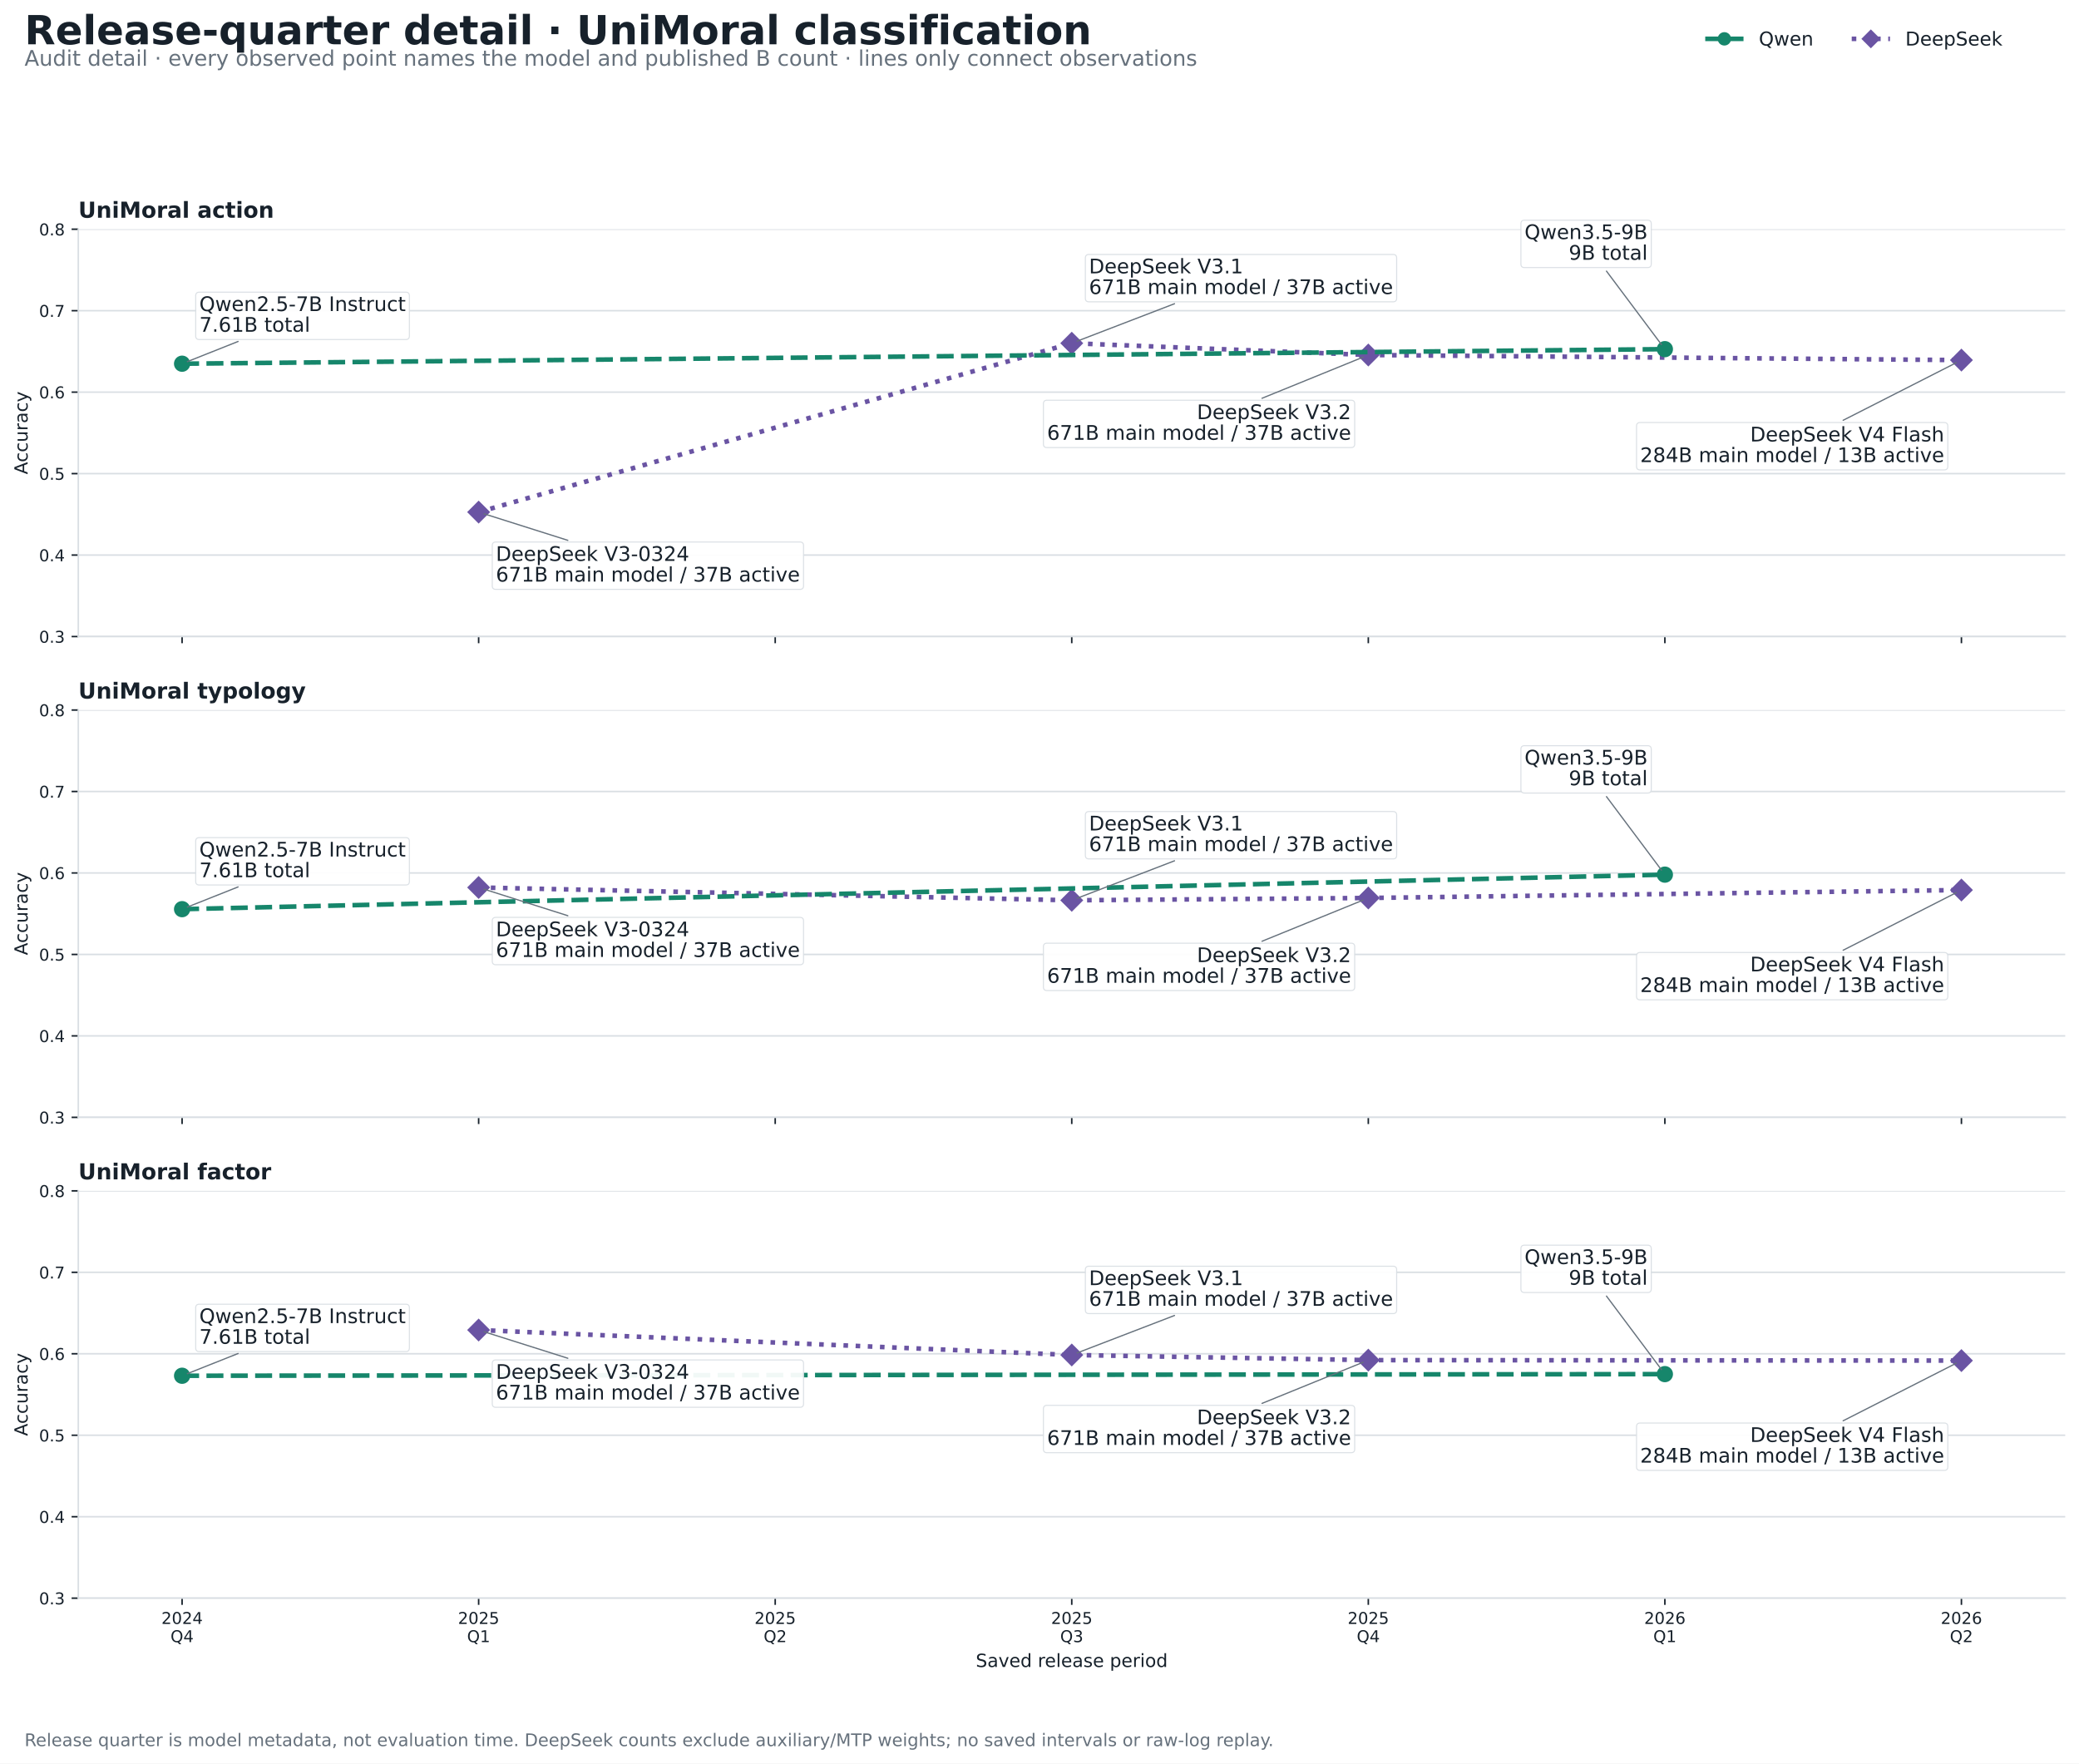
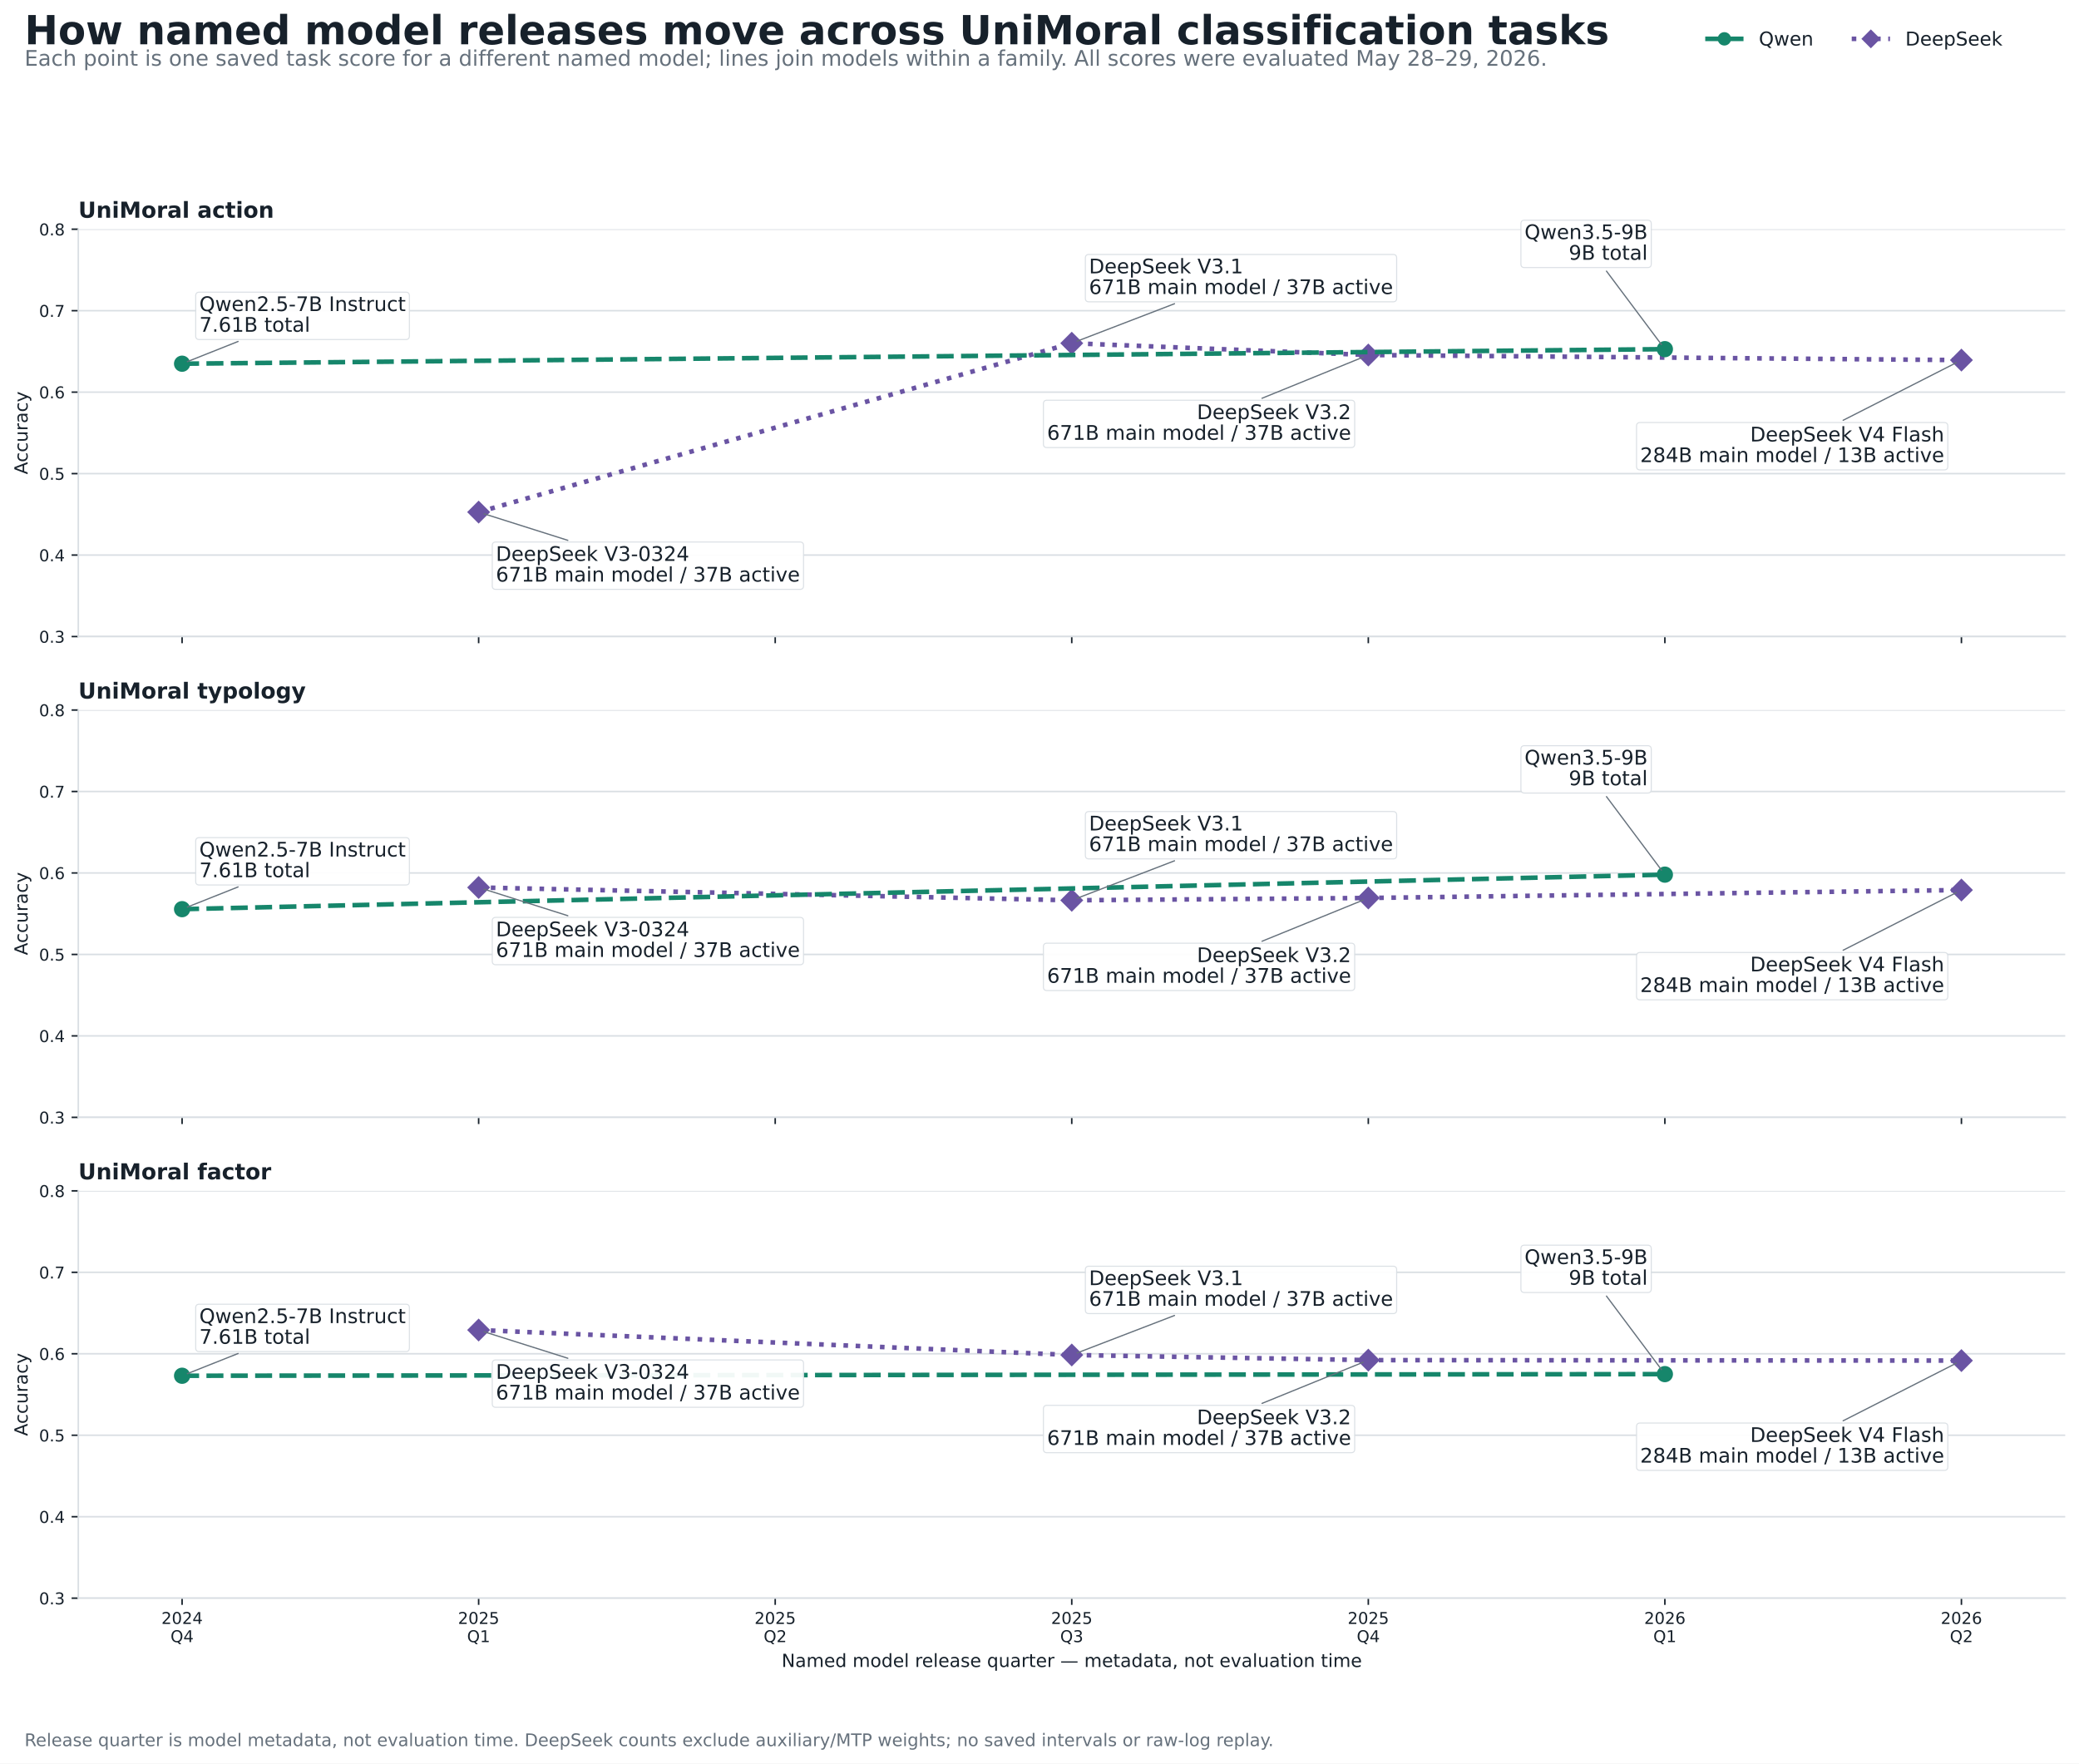
<svg xmlns="http://www.w3.org/2000/svg" xmlns:xlink="http://www.w3.org/1999/xlink" width="1086.332pt" height="921.405pt" viewBox="0 0 1086.332 921.405" version="1.1">
  <defs>
    <style type="text/css">*{stroke-linejoin: round; stroke-linecap: butt}</style>
  </defs>
  <g id="figure_1">
    <g id="patch_1">
      <path d="M 0 921.405  L 1086.332 921.405  L 1086.332 0  L 0 0  z " style="fill: #ffffff" />
    </g>
    <g id="axes_1">
      <g id="patch_2">
        <path d="M 40.912 332.573  L 1079.132 332.573  L 1079.132 119.76  L 40.912 119.76  z " style="fill: #ffffff" />
      </g>
      <g id="matplotlib.axis_1">
        <g id="xtick_1">
          <g id="line2d_1">
            <defs>
              <path id="m598a1e5c5a" d="M 0 0  L 0 3.5  " style="stroke: #17212b; stroke-width: 0.8" />
            </defs>
            <g>
              <use xlink:href="#m598a1e5c5a" x="95.147" y="332.573" style="fill: #17212b; stroke: #17212b; stroke-width: 0.8" />
            </g>
          </g>
        </g>
        <g id="xtick_2">
          <g id="line2d_2">
            <g>
              <use xlink:href="#m598a1e5c5a" x="250.105" y="332.573" style="fill: #17212b; stroke: #17212b; stroke-width: 0.8" />
            </g>
          </g>
        </g>
        <g id="xtick_3">
          <g id="line2d_3">
            <g>
              <use xlink:href="#m598a1e5c5a" x="405.064" y="332.573" style="fill: #17212b; stroke: #17212b; stroke-width: 0.8" />
            </g>
          </g>
        </g>
        <g id="xtick_4">
          <g id="line2d_4">
            <g>
              <use xlink:href="#m598a1e5c5a" x="560.022" y="332.573" style="fill: #17212b; stroke: #17212b; stroke-width: 0.8" />
            </g>
          </g>
        </g>
        <g id="xtick_5">
          <g id="line2d_5">
            <g>
              <use xlink:href="#m598a1e5c5a" x="714.98" y="332.573" style="fill: #17212b; stroke: #17212b; stroke-width: 0.8" />
            </g>
          </g>
        </g>
        <g id="xtick_6">
          <g id="line2d_6">
            <g>
              <use xlink:href="#m598a1e5c5a" x="869.938" y="332.573" style="fill: #17212b; stroke: #17212b; stroke-width: 0.8" />
            </g>
          </g>
        </g>
        <g id="xtick_7">
          <g id="line2d_7">
            <g>
              <use xlink:href="#m598a1e5c5a" x="1024.897" y="332.573" style="fill: #17212b; stroke: #17212b; stroke-width: 0.8" />
            </g>
          </g>
        </g>
      </g>
      <g id="matplotlib.axis_2">
        <g id="ytick_1">
          <g id="line2d_8">
            <path d="M 40.912 332.573  L 1079.132 332.573  " clip-path="url(#p220ac14054)" style="fill: none; stroke: #d9dee3; stroke-width: 0.8; stroke-linecap: square" />
          </g>
          <g id="line2d_9">
            <defs>
              <path id="m29951ec6fe" d="M 0 0  L -3.5 0  " style="stroke: #17212b; stroke-width: 0.8" />
            </defs>
            <g>
              <use xlink:href="#m29951ec6fe" x="40.912" y="332.573" style="fill: #17212b; stroke: #17212b; stroke-width: 0.8" />
            </g>
          </g>
          <g id="text_1">
            <text style="fill: #17212b; font: 8.5px 'DejaVu Sans'; text-anchor: end" x="33.912" y="335.803" transform="rotate(-0 33.91188 335.8027)">0.3</text>
          </g>
        </g>
        <g id="ytick_2">
          <g id="line2d_10">
            <path d="M 40.912 290.011  L 1079.132 290.011  " clip-path="url(#p220ac14054)" style="fill: none; stroke: #d9dee3; stroke-width: 0.8; stroke-linecap: square" />
          </g>
          <g id="line2d_11">
            <g>
              <use xlink:href="#m29951ec6fe" x="40.912" y="290.011" style="fill: #17212b; stroke: #17212b; stroke-width: 0.8" />
            </g>
          </g>
          <g id="text_2">
            <text style="fill: #17212b; font: 8.5px 'DejaVu Sans'; text-anchor: end" x="33.912" y="293.24" transform="rotate(-0 33.91188 293.24)">0.4</text>
          </g>
        </g>
        <g id="ytick_3">
          <g id="line2d_12">
            <path d="M 40.912 247.448  L 1079.132 247.448  " clip-path="url(#p220ac14054)" style="fill: none; stroke: #d9dee3; stroke-width: 0.8; stroke-linecap: square" />
          </g>
          <g id="line2d_13">
            <g>
              <use xlink:href="#m29951ec6fe" x="40.912" y="247.448" style="fill: #17212b; stroke: #17212b; stroke-width: 0.8" />
            </g>
          </g>
          <g id="text_3">
            <text style="fill: #17212b; font: 8.5px 'DejaVu Sans'; text-anchor: end" x="33.912" y="250.677" transform="rotate(-0 33.91188 250.6773)">0.5</text>
          </g>
        </g>
        <g id="ytick_4">
          <g id="line2d_14">
            <path d="M 40.912 204.885  L 1079.132 204.885  " clip-path="url(#p220ac14054)" style="fill: none; stroke: #d9dee3; stroke-width: 0.8; stroke-linecap: square" />
          </g>
          <g id="line2d_15">
            <g>
              <use xlink:href="#m29951ec6fe" x="40.912" y="204.885" style="fill: #17212b; stroke: #17212b; stroke-width: 0.8" />
            </g>
          </g>
          <g id="text_4">
            <text style="fill: #17212b; font: 8.5px 'DejaVu Sans'; text-anchor: end" x="33.912" y="208.115" transform="rotate(-0 33.91188 208.1147)">0.6</text>
          </g>
        </g>
        <g id="ytick_5">
          <g id="line2d_16">
            <path d="M 40.912 162.323  L 1079.132 162.323  " clip-path="url(#p220ac14054)" style="fill: none; stroke: #d9dee3; stroke-width: 0.8; stroke-linecap: square" />
          </g>
          <g id="line2d_17">
            <g>
              <use xlink:href="#m29951ec6fe" x="40.912" y="162.323" style="fill: #17212b; stroke: #17212b; stroke-width: 0.8" />
            </g>
          </g>
          <g id="text_5">
            <text style="fill: #17212b; font: 8.5px 'DejaVu Sans'; text-anchor: end" x="33.912" y="165.552" transform="rotate(-0 33.91188 165.552)">0.7</text>
          </g>
        </g>
        <g id="ytick_6">
          <g id="line2d_18">
            <path d="M 40.912 119.76  L 1079.132 119.76  " clip-path="url(#p220ac14054)" style="fill: none; stroke: #d9dee3; stroke-width: 0.8; stroke-linecap: square" />
          </g>
          <g id="line2d_19">
            <g>
              <use xlink:href="#m29951ec6fe" x="40.912" y="119.76" style="fill: #17212b; stroke: #17212b; stroke-width: 0.8" />
            </g>
          </g>
          <g id="text_6">
            <text style="fill: #17212b; font: 8.5px 'DejaVu Sans'; text-anchor: end" x="33.912" y="122.989" transform="rotate(-0 33.91188 122.9893)">0.8</text>
          </g>
        </g>
        <g id="text_7">
          <text style="fill: #17212b; font: 9.5px 'DejaVu Sans'; text-anchor: middle" x="14.419" y="226.167" transform="rotate(-90 14.41852 226.1667)">Accuracy</text>
        </g>
      </g>
      <g id="patch_3">
        <path d="M 40.912 332.573  L 40.912 119.76  " style="fill: none; stroke: #d9dee3; stroke-width: 0.8; stroke-linejoin: miter; stroke-linecap: square" />
      </g>
      <g id="patch_4">
        <path d="M 40.912 332.573  L 1079.132 332.573  " style="fill: none; stroke: #d9dee3; stroke-width: 0.8; stroke-linejoin: miter; stroke-linecap: square" />
      </g>
      <g id="line2d_20">
        <path d="M 250.105 267.557  L 560.022 179.321  L 714.98 185.474  L 1024.897 188.139  " clip-path="url(#p220ac14054)" style="fill: none; stroke-dasharray: 2.4,3.96; stroke-dashoffset: 0; stroke: #6a54a3; stroke-width: 2.4" />
        <defs>
          <path id="m7384318b7c" d="M -0 5.303  L 5.303 0  L 0 -5.303  L -5.303 -0  z " style="stroke: #6a54a3; stroke-linejoin: miter" />
        </defs>
        <g clip-path="url(#p220ac14054)">
          <use xlink:href="#m7384318b7c" x="250.105" y="267.557" style="fill: #6a54a3; stroke: #6a54a3; stroke-linejoin: miter" />
          <use xlink:href="#m7384318b7c" x="560.022" y="179.321" style="fill: #6a54a3; stroke: #6a54a3; stroke-linejoin: miter" />
          <use xlink:href="#m7384318b7c" x="714.98" y="185.474" style="fill: #6a54a3; stroke: #6a54a3; stroke-linejoin: miter" />
          <use xlink:href="#m7384318b7c" x="1024.897" y="188.139" style="fill: #6a54a3; stroke: #6a54a3; stroke-linejoin: miter" />
        </g>
      </g>
      <g id="line2d_21">
        <path d="M 95.147 190.029  L 869.938 182.422  " clip-path="url(#p220ac14054)" style="fill: none; stroke-dasharray: 8.88,3.84; stroke-dashoffset: 0; stroke: #16866b; stroke-width: 2.4" />
        <defs>
          <path id="me156abe108" d="M 0 3.75  C 0.995 3.75 1.948 3.355 2.652 2.652  C 3.355 1.948 3.75 0.995 3.75 0  C 3.75 -0.995 3.355 -1.948 2.652 -2.652  C 1.948 -3.355 0.995 -3.75 0 -3.75  C -0.995 -3.75 -1.948 -3.355 -2.652 -2.652  C -3.355 -1.948 -3.75 -0.995 -3.75 0  C -3.75 0.995 -3.355 1.948 -2.652 2.652  C -1.948 3.355 -0.995 3.75 0 3.75  z " style="stroke: #16866b" />
        </defs>
        <g clip-path="url(#p220ac14054)">
          <use xlink:href="#me156abe108" x="95.147" y="190.029" style="fill: #16866b; stroke: #16866b" />
          <use xlink:href="#me156abe108" x="869.938" y="182.422" style="fill: #16866b; stroke: #16866b" />
        </g>
      </g>
      <g id="text_8">
        <text style="fill: #17212b; font: 700 11.5px 'DejaVu Sans'; text-anchor: start" x="40.912" y="113.76" transform="rotate(-0 40.91188 113.76)">UniMoral action</text>
      </g>
      <g id="patch_5">
        <path d="M 296.694 282.307  Q 274.829 275.384 252.963 268.461  " style="fill: none; stroke: #66717c; stroke-width: 0.65; stroke-linecap: round" />
      </g>
      <g id="release-point-label-unimoral-action-prediction--deepseek-deepseek-chat-v3-0324">
        <g id="patch_6">
          <path d="M 259.105 307.928  L 417.985 307.928  Q 419.875 307.928 419.875 306.038  L 419.875 285.076  Q 419.875 283.186 417.985 283.186  L 259.105 283.186  Q 257.215 283.186 257.215 285.076  L 257.215 306.038  Q 257.215 307.928 259.105 307.928  z " style="fill: #ffffff; opacity: 0.94; stroke: #d9dee3; stroke-width: 0.55; stroke-linejoin: miter" />
        </g>
        <text style="fill: #17212b; font: 10.5px 'DejaVu Sans'" transform="translate(259.1055 293.0539)">DeepSeek V3-0324</text>
        <text style="fill: #17212b; font: 10.5px 'DejaVu Sans'" transform="translate(259.1055 303.8542)">671B main model / 37B active</text>
      </g>
      <g id="patch_7">
        <path d="M 613.701 158.684  Q 588.262 168.464 562.823 178.244  " style="fill: none; stroke: #66717c; stroke-width: 0.65; stroke-linecap: round" />
      </g>
      <g id="release-point-label-unimoral-action-prediction--deepseek-deepseek-chat-v3-1">
        <g id="patch_8">
          <path d="M 569.022 157.692  L 727.902 157.692  Q 729.792 157.692 729.792 155.802  L 729.792 134.839  Q 729.792 132.949 727.902 132.949  L 569.022 132.949  Q 567.132 132.949 567.132 134.839  L 567.132 155.802  Q 567.132 157.692 569.022 157.692  z " style="fill: #ffffff; opacity: 0.94; stroke: #d9dee3; stroke-width: 0.55; stroke-linejoin: miter" />
        </g>
        <text style="fill: #17212b; font: 10.5px 'DejaVu Sans'" transform="translate(569.0219 142.8178)">DeepSeek V3.1</text>
        <text style="fill: #17212b; font: 10.5px 'DejaVu Sans'" transform="translate(569.0219 153.6181)">671B main model / 37B active</text>
      </g>
      <g id="patch_9">
        <path d="M 659.46 208.074  Q 685.833 197.339 712.205 186.604  " style="fill: none; stroke: #66717c; stroke-width: 0.65; stroke-linecap: round" />
      </g>
      <g id="release-point-label-unimoral-action-prediction--deepseek-deepseek-v3-2">
        <g id="patch_10">
          <path d="M 547.1 233.846  L 705.98 233.846  Q 707.87 233.846 707.87 231.956  L 707.87 210.993  Q 707.87 209.103 705.98 209.103  L 547.1 209.103  Q 545.21 209.103 545.21 210.993  L 545.21 231.956  Q 545.21 233.846 547.1 233.846  z " style="fill: #ffffff; opacity: 0.94; stroke: #d9dee3; stroke-width: 0.55; stroke-linejoin: miter" />
        </g>
        <text style="fill: #17212b; font: 10.5px 'DejaVu Sans'" transform="translate(625.4221 218.9715)">DeepSeek V3.2</text>
        <text style="fill: #17212b; font: 10.5px 'DejaVu Sans'" transform="translate(547.1003 229.7718)">671B main model / 37B active</text>
      </g>
      <g id="patch_11">
        <path d="M 963.093 219.586  Q 992.657 204.543 1022.222 189.5  " style="fill: none; stroke: #66717c; stroke-width: 0.65; stroke-linecap: round" />
      </g>
      <g id="release-point-label-unimoral-action-prediction--deepseek-deepseek-v4-flash">
        <g id="patch_12">
          <path d="M 857.017 245.511  L 1015.897 245.511  Q 1017.787 245.511 1017.787 243.621  L 1017.787 222.658  Q 1017.787 220.768 1015.897 220.768  L 857.017 220.768  Q 855.127 220.768 855.127 222.658  L 855.127 243.621  Q 855.127 245.511 857.017 245.511  z " style="fill: #ffffff; opacity: 0.94; stroke: #d9dee3; stroke-width: 0.55; stroke-linejoin: miter" />
        </g>
        <text style="fill: #17212b; font: 10.5px 'DejaVu Sans'" transform="translate(914.5042 230.6366)">DeepSeek V4 Flash</text>
        <text style="fill: #17212b; font: 10.5px 'DejaVu Sans'" transform="translate(857.0167 241.4369)">284B main model / 13B active</text>
      </g>
      <g id="patch_13">
        <path d="M 124.394 178.412  Q 111.165 183.667 97.936 188.922  " style="fill: none; stroke: #66717c; stroke-width: 0.65; stroke-linecap: round" />
      </g>
      <g id="release-point-label-unimoral-action-prediction--qwen-qwen-2-5-7b-instruct">
        <g id="patch_14">
          <path d="M 104.147 177.4  L 212.022 177.4  Q 213.912 177.4 213.912 175.51  L 213.912 154.548  Q 213.912 152.658 212.022 152.658  L 104.147 152.658  Q 102.257 152.658 102.257 154.548  L 102.257 175.51  Q 102.257 177.4 104.147 177.4  z " style="fill: #ffffff; opacity: 0.94; stroke: #d9dee3; stroke-width: 0.55; stroke-linejoin: miter" />
        </g>
        <text style="fill: #17212b; font: 10.5px 'DejaVu Sans'" transform="translate(104.1472 162.5263)">Qwen2.5-7B Instruct</text>
        <text style="fill: #17212b; font: 10.5px 'DejaVu Sans'" transform="translate(104.1472 173.3266)">7.61B total</text>
      </g>
      <g id="patch_15">
        <path d="M 839.432 141.667  Q 853.787 160.844 868.142 180.021  " style="fill: none; stroke: #66717c; stroke-width: 0.65; stroke-linecap: round" />
      </g>
      <g id="release-point-label-unimoral-action-prediction--qwen-qwen3-5-9b">
        <g id="patch_16">
          <path d="M 796.6 139.793  L 860.938 139.793  Q 862.828 139.793 862.828 137.903  L 862.828 116.941  Q 862.828 115.051 860.938 115.051  L 796.6 115.051  Q 794.71 115.051 794.71 116.941  L 794.71 137.903  Q 794.71 139.793 796.6 139.793  z " style="fill: #ffffff; opacity: 0.94; stroke: #d9dee3; stroke-width: 0.55; stroke-linejoin: miter" />
        </g>
        <text style="fill: #17212b; font: 10.5px 'DejaVu Sans'" transform="translate(796.5995 124.9189)">Qwen3.5-9B</text>
        <text style="fill: #17212b; font: 10.5px 'DejaVu Sans'" transform="translate(819.7077 135.7192)">9B total</text>
      </g>
    </g>
    <g id="axes_2">
      <g id="patch_17">
        <path d="M 40.912 583.787  L 1079.132 583.787  L 1079.132 370.973  L 40.912 370.973  z " style="fill: #ffffff" />
      </g>
      <g id="matplotlib.axis_3">
        <g id="xtick_8">
          <g id="line2d_22">
            <g>
              <use xlink:href="#m598a1e5c5a" x="95.147" y="583.787" style="fill: #17212b; stroke: #17212b; stroke-width: 0.8" />
            </g>
          </g>
        </g>
        <g id="xtick_9">
          <g id="line2d_23">
            <g>
              <use xlink:href="#m598a1e5c5a" x="250.105" y="583.787" style="fill: #17212b; stroke: #17212b; stroke-width: 0.8" />
            </g>
          </g>
        </g>
        <g id="xtick_10">
          <g id="line2d_24">
            <g>
              <use xlink:href="#m598a1e5c5a" x="405.064" y="583.787" style="fill: #17212b; stroke: #17212b; stroke-width: 0.8" />
            </g>
          </g>
        </g>
        <g id="xtick_11">
          <g id="line2d_25">
            <g>
              <use xlink:href="#m598a1e5c5a" x="560.022" y="583.787" style="fill: #17212b; stroke: #17212b; stroke-width: 0.8" />
            </g>
          </g>
        </g>
        <g id="xtick_12">
          <g id="line2d_26">
            <g>
              <use xlink:href="#m598a1e5c5a" x="714.98" y="583.787" style="fill: #17212b; stroke: #17212b; stroke-width: 0.8" />
            </g>
          </g>
        </g>
        <g id="xtick_13">
          <g id="line2d_27">
            <g>
              <use xlink:href="#m598a1e5c5a" x="869.938" y="583.787" style="fill: #17212b; stroke: #17212b; stroke-width: 0.8" />
            </g>
          </g>
        </g>
        <g id="xtick_14">
          <g id="line2d_28">
            <g>
              <use xlink:href="#m598a1e5c5a" x="1024.897" y="583.787" style="fill: #17212b; stroke: #17212b; stroke-width: 0.8" />
            </g>
          </g>
        </g>
      </g>
      <g id="matplotlib.axis_4">
        <g id="ytick_7">
          <g id="line2d_29">
            <path d="M 40.912 583.787  L 1079.132 583.787  " clip-path="url(#pf6339ab57c)" style="fill: none; stroke: #d9dee3; stroke-width: 0.8; stroke-linecap: square" />
          </g>
          <g id="line2d_30">
            <g>
              <use xlink:href="#m29951ec6fe" x="40.912" y="583.787" style="fill: #17212b; stroke: #17212b; stroke-width: 0.8" />
            </g>
          </g>
          <g id="text_9">
            <text style="fill: #17212b; font: 8.5px 'DejaVu Sans'; text-anchor: end" x="33.912" y="587.016" transform="rotate(-0 33.91188 587.016)">0.3</text>
          </g>
        </g>
        <g id="ytick_8">
          <g id="line2d_31">
            <path d="M 40.912 541.224  L 1079.132 541.224  " clip-path="url(#pf6339ab57c)" style="fill: none; stroke: #d9dee3; stroke-width: 0.8; stroke-linecap: square" />
          </g>
          <g id="line2d_32">
            <g>
              <use xlink:href="#m29951ec6fe" x="40.912" y="541.224" style="fill: #17212b; stroke: #17212b; stroke-width: 0.8" />
            </g>
          </g>
          <g id="text_10">
            <text style="fill: #17212b; font: 8.5px 'DejaVu Sans'; text-anchor: end" x="33.912" y="544.453" transform="rotate(-0 33.91188 544.4533)">0.4</text>
          </g>
        </g>
        <g id="ytick_9">
          <g id="line2d_33">
            <path d="M 40.912 498.661  L 1079.132 498.661  " clip-path="url(#pf6339ab57c)" style="fill: none; stroke: #d9dee3; stroke-width: 0.8; stroke-linecap: square" />
          </g>
          <g id="line2d_34">
            <g>
              <use xlink:href="#m29951ec6fe" x="40.912" y="498.661" style="fill: #17212b; stroke: #17212b; stroke-width: 0.8" />
            </g>
          </g>
          <g id="text_11">
            <text style="fill: #17212b; font: 8.5px 'DejaVu Sans'; text-anchor: end" x="33.912" y="501.891" transform="rotate(-0 33.91188 501.8907)">0.5</text>
          </g>
        </g>
        <g id="ytick_10">
          <g id="line2d_35">
            <path d="M 40.912 456.099  L 1079.132 456.099  " clip-path="url(#pf6339ab57c)" style="fill: none; stroke: #d9dee3; stroke-width: 0.8; stroke-linecap: square" />
          </g>
          <g id="line2d_36">
            <g>
              <use xlink:href="#m29951ec6fe" x="40.912" y="456.099" style="fill: #17212b; stroke: #17212b; stroke-width: 0.8" />
            </g>
          </g>
          <g id="text_12">
            <text style="fill: #17212b; font: 8.5px 'DejaVu Sans'; text-anchor: end" x="33.912" y="459.328" transform="rotate(-0 33.91188 459.328)">0.6</text>
          </g>
        </g>
        <g id="ytick_11">
          <g id="line2d_37">
            <path d="M 40.912 413.536  L 1079.132 413.536  " clip-path="url(#pf6339ab57c)" style="fill: none; stroke: #d9dee3; stroke-width: 0.8; stroke-linecap: square" />
          </g>
          <g id="line2d_38">
            <g>
              <use xlink:href="#m29951ec6fe" x="40.912" y="413.536" style="fill: #17212b; stroke: #17212b; stroke-width: 0.8" />
            </g>
          </g>
          <g id="text_13">
            <text style="fill: #17212b; font: 8.5px 'DejaVu Sans'; text-anchor: end" x="33.912" y="416.765" transform="rotate(-0 33.91188 416.7653)">0.7</text>
          </g>
        </g>
        <g id="ytick_12">
          <g id="line2d_39">
            <path d="M 40.912 370.973  L 1079.132 370.973  " clip-path="url(#pf6339ab57c)" style="fill: none; stroke: #d9dee3; stroke-width: 0.8; stroke-linecap: square" />
          </g>
          <g id="line2d_40">
            <g>
              <use xlink:href="#m29951ec6fe" x="40.912" y="370.973" style="fill: #17212b; stroke: #17212b; stroke-width: 0.8" />
            </g>
          </g>
          <g id="text_14">
            <text style="fill: #17212b; font: 8.5px 'DejaVu Sans'; text-anchor: end" x="33.912" y="374.203" transform="rotate(-0 33.91188 374.2027)">0.8</text>
          </g>
        </g>
        <g id="text_15">
          <text style="fill: #17212b; font: 9.5px 'DejaVu Sans'; text-anchor: middle" x="14.419" y="477.38" transform="rotate(-90 14.41852 477.38)">Accuracy</text>
        </g>
      </g>
      <g id="patch_18">
        <path d="M 40.912 583.787  L 40.912 370.973  " style="fill: none; stroke: #d9dee3; stroke-width: 0.8; stroke-linejoin: miter; stroke-linecap: square" />
      </g>
      <g id="patch_19">
        <path d="M 40.912 583.787  L 1079.132 583.787  " style="fill: none; stroke: #d9dee3; stroke-width: 0.8; stroke-linejoin: miter; stroke-linecap: square" />
      </g>
      <g id="line2d_41">
        <path d="M 250.105 463.68  L 560.022 470.384  L 714.98 469.165  L 1024.897 465.021  " clip-path="url(#pf6339ab57c)" style="fill: none; stroke-dasharray: 2.4,3.96; stroke-dashoffset: 0; stroke: #6a54a3; stroke-width: 2.4" />
        <g clip-path="url(#pf6339ab57c)">
          <use xlink:href="#m7384318b7c" x="250.105" y="463.68" style="fill: #6a54a3; stroke: #6a54a3; stroke-linejoin: miter" />
          <use xlink:href="#m7384318b7c" x="560.022" y="470.384" style="fill: #6a54a3; stroke: #6a54a3; stroke-linejoin: miter" />
          <use xlink:href="#m7384318b7c" x="714.98" y="469.165" style="fill: #6a54a3; stroke: #6a54a3; stroke-linejoin: miter" />
          <use xlink:href="#m7384318b7c" x="1024.897" y="465.021" style="fill: #6a54a3; stroke: #6a54a3; stroke-linejoin: miter" />
        </g>
      </g>
      <g id="line2d_42">
        <path d="M 95.147 475.015  L 869.938 456.976  " clip-path="url(#pf6339ab57c)" style="fill: none; stroke-dasharray: 8.88,3.84; stroke-dashoffset: 0; stroke: #16866b; stroke-width: 2.4" />
        <g clip-path="url(#pf6339ab57c)">
          <use xlink:href="#me156abe108" x="95.147" y="475.015" style="fill: #16866b; stroke: #16866b" />
          <use xlink:href="#me156abe108" x="869.938" y="456.976" style="fill: #16866b; stroke: #16866b" />
        </g>
      </g>
      <g id="text_16">
        <text style="fill: #17212b; font: 700 11.5px 'DejaVu Sans'; text-anchor: start" x="40.912" y="364.973" transform="rotate(-0 40.91188 364.9733)">UniMoral typology</text>
      </g>
      <g id="patch_20">
        <path d="M 296.694 478.43  Q 274.829 471.507 252.963 464.585  " style="fill: none; stroke: #66717c; stroke-width: 0.65; stroke-linecap: round" />
      </g>
      <g id="release-point-label-unimoral-moral-typology--deepseek-deepseek-chat-v3-0324">
        <g id="patch_21">
          <path d="M 259.105 504.051  L 417.985 504.051  Q 419.875 504.051 419.875 502.161  L 419.875 481.199  Q 419.875 479.309 417.985 479.309  L 259.105 479.309  Q 257.215 479.309 257.215 481.199  L 257.215 502.161  Q 257.215 504.051 259.105 504.051  z " style="fill: #ffffff; opacity: 0.94; stroke: #d9dee3; stroke-width: 0.55; stroke-linejoin: miter" />
        </g>
        <text style="fill: #17212b; font: 10.5px 'DejaVu Sans'" transform="translate(259.1055 489.1772)">DeepSeek V3-0324</text>
        <text style="fill: #17212b; font: 10.5px 'DejaVu Sans'" transform="translate(259.1055 499.9775)">671B main model / 37B active</text>
      </g>
      <g id="patch_22">
        <path d="M 613.701 449.747  Q 588.262 459.527 562.823 469.307  " style="fill: none; stroke: #66717c; stroke-width: 0.65; stroke-linecap: round" />
      </g>
      <g id="release-point-label-unimoral-moral-typology--deepseek-deepseek-chat-v3-1">
        <g id="patch_23">
          <path d="M 569.022 448.755  L 727.902 448.755  Q 729.792 448.755 729.792 446.865  L 729.792 425.903  Q 729.792 424.013 727.902 424.013  L 569.022 424.013  Q 567.132 424.013 567.132 425.903  L 567.132 446.865  Q 567.132 448.755 569.022 448.755  z " style="fill: #ffffff; opacity: 0.94; stroke: #d9dee3; stroke-width: 0.55; stroke-linejoin: miter" />
        </g>
        <text style="fill: #17212b; font: 10.5px 'DejaVu Sans'" transform="translate(569.0219 433.8809)">DeepSeek V3.1</text>
        <text style="fill: #17212b; font: 10.5px 'DejaVu Sans'" transform="translate(569.0219 444.6812)">671B main model / 37B active</text>
      </g>
      <g id="patch_24">
        <path d="M 659.46 491.764  Q 685.833 481.03 712.205 470.295  " style="fill: none; stroke: #66717c; stroke-width: 0.65; stroke-linecap: round" />
      </g>
      <g id="release-point-label-unimoral-moral-typology--deepseek-deepseek-v3-2">
        <g id="patch_25">
          <path d="M 547.1 517.536  L 705.98 517.536  Q 707.87 517.536 707.87 515.646  L 707.87 494.684  Q 707.87 492.794 705.98 492.794  L 547.1 492.794  Q 545.21 492.794 545.21 494.684  L 545.21 515.646  Q 545.21 517.536 547.1 517.536  z " style="fill: #ffffff; opacity: 0.94; stroke: #d9dee3; stroke-width: 0.55; stroke-linejoin: miter" />
        </g>
        <text style="fill: #17212b; font: 10.5px 'DejaVu Sans'" transform="translate(625.4221 502.6621)">DeepSeek V3.2</text>
        <text style="fill: #17212b; font: 10.5px 'DejaVu Sans'" transform="translate(547.1003 513.4624)">671B main model / 37B active</text>
      </g>
      <g id="patch_26">
        <path d="M 963.093 496.468  Q 992.657 481.425 1022.222 466.382  " style="fill: none; stroke: #66717c; stroke-width: 0.65; stroke-linecap: round" />
      </g>
      <g id="release-point-label-unimoral-moral-typology--deepseek-deepseek-v4-flash">
        <g id="patch_27">
          <path d="M 857.017 522.392  L 1015.897 522.392  Q 1017.787 522.392 1017.787 520.502  L 1017.787 499.54  Q 1017.787 497.65 1015.897 497.65  L 857.017 497.65  Q 855.127 497.65 855.127 499.54  L 855.127 520.502  Q 855.127 522.392 857.017 522.392  z " style="fill: #ffffff; opacity: 0.94; stroke: #d9dee3; stroke-width: 0.55; stroke-linejoin: miter" />
        </g>
        <text style="fill: #17212b; font: 10.5px 'DejaVu Sans'" transform="translate(914.5042 507.5179)">DeepSeek V4 Flash</text>
        <text style="fill: #17212b; font: 10.5px 'DejaVu Sans'" transform="translate(857.0167 518.3182)">284B main model / 13B active</text>
      </g>
      <g id="patch_28">
        <path d="M 124.394 463.398  Q 111.165 468.653 97.936 473.908  " style="fill: none; stroke: #66717c; stroke-width: 0.65; stroke-linecap: round" />
      </g>
      <g id="release-point-label-unimoral-moral-typology--qwen-qwen-2-5-7b-instruct">
        <g id="patch_29">
          <path d="M 104.147 462.387  L 212.022 462.387  Q 213.912 462.387 213.912 460.497  L 213.912 439.534  Q 213.912 437.644 212.022 437.644  L 104.147 437.644  Q 102.257 437.644 102.257 439.534  L 102.257 460.497  Q 102.257 462.387 104.147 462.387  z " style="fill: #ffffff; opacity: 0.94; stroke: #d9dee3; stroke-width: 0.55; stroke-linejoin: miter" />
        </g>
        <text style="fill: #17212b; font: 10.5px 'DejaVu Sans'" transform="translate(104.1472 447.5126)">Qwen2.5-7B Instruct</text>
        <text style="fill: #17212b; font: 10.5px 'DejaVu Sans'" transform="translate(104.1472 458.3129)">7.61B total</text>
      </g>
      <g id="patch_30">
        <path d="M 839.432 416.222  Q 853.787 435.399 868.142 454.576  " style="fill: none; stroke: #66717c; stroke-width: 0.65; stroke-linecap: round" />
      </g>
      <g id="release-point-label-unimoral-moral-typology--qwen-qwen3-5-9b">
        <g id="patch_31">
          <path d="M 796.6 414.347  L 860.938 414.347  Q 862.828 414.347 862.828 412.457  L 862.828 391.495  Q 862.828 389.605 860.938 389.605  L 796.6 389.605  Q 794.71 389.605 794.71 391.495  L 794.71 412.457  Q 794.71 414.347 796.6 414.347  z " style="fill: #ffffff; opacity: 0.94; stroke: #d9dee3; stroke-width: 0.55; stroke-linejoin: miter" />
        </g>
        <text style="fill: #17212b; font: 10.5px 'DejaVu Sans'" transform="translate(796.5995 399.4734)">Qwen3.5-9B</text>
        <text style="fill: #17212b; font: 10.5px 'DejaVu Sans'" transform="translate(819.7077 410.2737)">9B total</text>
      </g>
    </g>
    <g id="axes_3">
      <g id="patch_32">
        <path d="M 40.912 835  L 1079.132 835  L 1079.132 622.187  L 40.912 622.187  z " style="fill: #ffffff" />
      </g>
      <g id="matplotlib.axis_5">
        <g id="xtick_15">
          <g id="line2d_43">
            <g>
              <use xlink:href="#m598a1e5c5a" x="95.147" y="835" style="fill: #17212b; stroke: #17212b; stroke-width: 0.8" />
            </g>
          </g>
          <g id="text_17">
            <text style="fill: #17212b; font: 8.5px 'DejaVu Sans'" transform="translate(84.331 848.4587)">2024</text>
            <text style="fill: #17212b; font: 8.5px 'DejaVu Sans'" transform="translate(89.09764 857.9768)">Q4</text>
          </g>
        </g>
        <g id="xtick_16">
          <g id="line2d_44">
            <g>
              <use xlink:href="#m598a1e5c5a" x="250.105" y="835" style="fill: #17212b; stroke: #17212b; stroke-width: 0.8" />
            </g>
          </g>
          <g id="text_18">
            <text style="fill: #17212b; font: 8.5px 'DejaVu Sans'" transform="translate(239.2892 848.4587)">2025</text>
            <text style="fill: #17212b; font: 8.5px 'DejaVu Sans'" transform="translate(244.0558 857.9768)">Q1</text>
          </g>
        </g>
        <g id="xtick_17">
          <g id="line2d_45">
            <g>
              <use xlink:href="#m598a1e5c5a" x="405.064" y="835" style="fill: #17212b; stroke: #17212b; stroke-width: 0.8" />
            </g>
          </g>
          <g id="text_19">
            <text style="fill: #17212b; font: 8.5px 'DejaVu Sans'" transform="translate(394.2474 848.4587)">2025</text>
            <text style="fill: #17212b; font: 8.5px 'DejaVu Sans'" transform="translate(399.0141 857.9768)">Q2</text>
          </g>
        </g>
        <g id="xtick_18">
          <g id="line2d_46">
            <g>
              <use xlink:href="#m598a1e5c5a" x="560.022" y="835" style="fill: #17212b; stroke: #17212b; stroke-width: 0.8" />
            </g>
          </g>
          <g id="text_20">
            <text style="fill: #17212b; font: 8.5px 'DejaVu Sans'" transform="translate(549.2056 848.4587)">2025</text>
            <text style="fill: #17212b; font: 8.5px 'DejaVu Sans'" transform="translate(553.9723 857.9768)">Q3</text>
          </g>
        </g>
        <g id="xtick_19">
          <g id="line2d_47">
            <g>
              <use xlink:href="#m598a1e5c5a" x="714.98" y="835" style="fill: #17212b; stroke: #17212b; stroke-width: 0.8" />
            </g>
          </g>
          <g id="text_21">
            <text style="fill: #17212b; font: 8.5px 'DejaVu Sans'" transform="translate(704.1638 848.4587)">2025</text>
            <text style="fill: #17212b; font: 8.5px 'DejaVu Sans'" transform="translate(708.9305 857.9768)">Q4</text>
          </g>
        </g>
        <g id="xtick_20">
          <g id="line2d_48">
            <g>
              <use xlink:href="#m598a1e5c5a" x="869.938" y="835" style="fill: #17212b; stroke: #17212b; stroke-width: 0.8" />
            </g>
          </g>
          <g id="text_22">
            <text style="fill: #17212b; font: 8.5px 'DejaVu Sans'" transform="translate(859.122 848.4587)">2026</text>
            <text style="fill: #17212b; font: 8.5px 'DejaVu Sans'" transform="translate(863.8887 857.9768)">Q1</text>
          </g>
        </g>
        <g id="xtick_21">
          <g id="line2d_49">
            <g>
              <use xlink:href="#m598a1e5c5a" x="1024.897" y="835" style="fill: #17212b; stroke: #17212b; stroke-width: 0.8" />
            </g>
          </g>
          <g id="text_23">
            <text style="fill: #17212b; font: 8.5px 'DejaVu Sans'" transform="translate(1014.08 848.4587)">2026</text>
            <text style="fill: #17212b; font: 8.5px 'DejaVu Sans'" transform="translate(1018.847 857.9768)">Q2</text>
          </g>
        </g>
        <g id="text_24">
-           <text style="fill: #17212b; font: 9.5px 'DejaVu Sans'; text-anchor: middle" x="560.022" y="870.963" transform="rotate(-0 560.0219 870.9631)">Saved release period</text>
+           <text style="fill: #17212b; font: 9.5px 'DejaVu Sans'; text-anchor: middle" x="560.022" y="870.963" transform="rotate(-0 560.0219 870.9631)">Named model release quarter — metadata, not evaluation time</text>
        </g>
      </g>
      <g id="matplotlib.axis_6">
        <g id="ytick_13">
          <g id="line2d_50">
            <path d="M 40.912 835  L 1079.132 835  " clip-path="url(#p30013e32a5)" style="fill: none; stroke: #d9dee3; stroke-width: 0.8; stroke-linecap: square" />
          </g>
          <g id="line2d_51">
            <g>
              <use xlink:href="#m29951ec6fe" x="40.912" y="835" style="fill: #17212b; stroke: #17212b; stroke-width: 0.8" />
            </g>
          </g>
          <g id="text_25">
            <text style="fill: #17212b; font: 8.5px 'DejaVu Sans'; text-anchor: end" x="33.912" y="838.229" transform="rotate(-0 33.91188 838.2293)">0.3</text>
          </g>
        </g>
        <g id="ytick_14">
          <g id="line2d_52">
            <path d="M 40.912 792.437  L 1079.132 792.437  " clip-path="url(#p30013e32a5)" style="fill: none; stroke: #d9dee3; stroke-width: 0.8; stroke-linecap: square" />
          </g>
          <g id="line2d_53">
            <g>
              <use xlink:href="#m29951ec6fe" x="40.912" y="792.437" style="fill: #17212b; stroke: #17212b; stroke-width: 0.8" />
            </g>
          </g>
          <g id="text_26">
            <text style="fill: #17212b; font: 8.5px 'DejaVu Sans'; text-anchor: end" x="33.912" y="795.667" transform="rotate(-0 33.91188 795.6667)">0.4</text>
          </g>
        </g>
        <g id="ytick_15">
          <g id="line2d_54">
            <path d="M 40.912 749.875  L 1079.132 749.875  " clip-path="url(#p30013e32a5)" style="fill: none; stroke: #d9dee3; stroke-width: 0.8; stroke-linecap: square" />
          </g>
          <g id="line2d_55">
            <g>
              <use xlink:href="#m29951ec6fe" x="40.912" y="749.875" style="fill: #17212b; stroke: #17212b; stroke-width: 0.8" />
            </g>
          </g>
          <g id="text_27">
            <text style="fill: #17212b; font: 8.5px 'DejaVu Sans'; text-anchor: end" x="33.912" y="753.104" transform="rotate(-0 33.91188 753.104)">0.5</text>
          </g>
        </g>
        <g id="ytick_16">
          <g id="line2d_56">
            <path d="M 40.912 707.312  L 1079.132 707.312  " clip-path="url(#p30013e32a5)" style="fill: none; stroke: #d9dee3; stroke-width: 0.8; stroke-linecap: square" />
          </g>
          <g id="line2d_57">
            <g>
              <use xlink:href="#m29951ec6fe" x="40.912" y="707.312" style="fill: #17212b; stroke: #17212b; stroke-width: 0.8" />
            </g>
          </g>
          <g id="text_28">
            <text style="fill: #17212b; font: 8.5px 'DejaVu Sans'; text-anchor: end" x="33.912" y="710.541" transform="rotate(-0 33.91188 710.5413)">0.6</text>
          </g>
        </g>
        <g id="ytick_17">
          <g id="line2d_58">
            <path d="M 40.912 664.749  L 1079.132 664.749  " clip-path="url(#p30013e32a5)" style="fill: none; stroke: #d9dee3; stroke-width: 0.8; stroke-linecap: square" />
          </g>
          <g id="line2d_59">
            <g>
              <use xlink:href="#m29951ec6fe" x="40.912" y="664.749" style="fill: #17212b; stroke: #17212b; stroke-width: 0.8" />
            </g>
          </g>
          <g id="text_29">
            <text style="fill: #17212b; font: 8.5px 'DejaVu Sans'; text-anchor: end" x="33.912" y="667.979" transform="rotate(-0 33.91188 667.9787)">0.7</text>
          </g>
        </g>
        <g id="ytick_18">
          <g id="line2d_60">
            <path d="M 40.912 622.187  L 1079.132 622.187  " clip-path="url(#p30013e32a5)" style="fill: none; stroke: #d9dee3; stroke-width: 0.8; stroke-linecap: square" />
          </g>
          <g id="line2d_61">
            <g>
              <use xlink:href="#m29951ec6fe" x="40.912" y="622.187" style="fill: #17212b; stroke: #17212b; stroke-width: 0.8" />
            </g>
          </g>
          <g id="text_30">
            <text style="fill: #17212b; font: 8.5px 'DejaVu Sans'; text-anchor: end" x="33.912" y="625.416" transform="rotate(-0 33.91188 625.416)">0.8</text>
          </g>
        </g>
        <g id="text_31">
          <text style="fill: #17212b; font: 9.5px 'DejaVu Sans'; text-anchor: middle" x="14.419" y="728.593" transform="rotate(-90 14.41852 728.5933)">Accuracy</text>
        </g>
      </g>
      <g id="patch_33">
        <path d="M 40.912 835  L 40.912 622.187  " style="fill: none; stroke: #d9dee3; stroke-width: 0.8; stroke-linejoin: miter; stroke-linecap: square" />
      </g>
      <g id="patch_34">
        <path d="M 40.912 835  L 1079.132 835  " style="fill: none; stroke: #d9dee3; stroke-width: 0.8; stroke-linejoin: miter; stroke-linecap: square" />
      </g>
      <g id="line2d_62">
        <path d="M 250.105 694.904  L 560.022 707.946  L 714.98 710.627  L 1024.897 710.871  " clip-path="url(#p30013e32a5)" style="fill: none; stroke-dasharray: 2.4,3.96; stroke-dashoffset: 0; stroke: #6a54a3; stroke-width: 2.4" />
        <g clip-path="url(#p30013e32a5)">
          <use xlink:href="#m7384318b7c" x="250.105" y="694.904" style="fill: #6a54a3; stroke: #6a54a3; stroke-linejoin: miter" />
          <use xlink:href="#m7384318b7c" x="560.022" y="707.946" style="fill: #6a54a3; stroke: #6a54a3; stroke-linejoin: miter" />
          <use xlink:href="#m7384318b7c" x="714.98" y="710.627" style="fill: #6a54a3; stroke: #6a54a3; stroke-linejoin: miter" />
          <use xlink:href="#m7384318b7c" x="1024.897" y="710.871" style="fill: #6a54a3; stroke: #6a54a3; stroke-linejoin: miter" />
        </g>
      </g>
      <g id="line2d_63">
        <path d="M 95.147 718.794  L 869.938 717.94  " clip-path="url(#p30013e32a5)" style="fill: none; stroke-dasharray: 8.88,3.84; stroke-dashoffset: 0; stroke: #16866b; stroke-width: 2.4" />
        <g clip-path="url(#p30013e32a5)">
          <use xlink:href="#me156abe108" x="95.147" y="718.794" style="fill: #16866b; stroke: #16866b" />
          <use xlink:href="#me156abe108" x="869.938" y="717.94" style="fill: #16866b; stroke: #16866b" />
        </g>
      </g>
      <g id="text_32">
        <text style="fill: #17212b; font: 700 11.5px 'DejaVu Sans'; text-anchor: start" x="40.912" y="616.187" transform="rotate(-0 40.91188 616.1867)">UniMoral factor</text>
      </g>
      <g id="patch_35">
        <path d="M 296.694 709.654  Q 274.829 702.731 252.963 695.809  " style="fill: none; stroke: #66717c; stroke-width: 0.65; stroke-linecap: round" />
      </g>
      <g id="release-point-label-unimoral-factor-attribution--deepseek-deepseek-chat-v3-0324">
        <g id="patch_36">
          <path d="M 259.105 735.275  L 417.985 735.275  Q 419.875 735.275 419.875 733.385  L 419.875 712.423  Q 419.875 710.533 417.985 710.533  L 259.105 710.533  Q 257.215 710.533 257.215 712.423  L 257.215 733.385  Q 257.215 735.275 259.105 735.275  z " style="fill: #ffffff; opacity: 0.94; stroke: #d9dee3; stroke-width: 0.55; stroke-linejoin: miter" />
        </g>
        <text style="fill: #17212b; font: 10.5px 'DejaVu Sans'" transform="translate(259.1055 720.4012)">DeepSeek V3-0324</text>
        <text style="fill: #17212b; font: 10.5px 'DejaVu Sans'" transform="translate(259.1055 731.2015)">671B main model / 37B active</text>
      </g>
      <g id="patch_37">
        <path d="M 613.701 687.309  Q 588.262 697.089 562.823 706.869  " style="fill: none; stroke: #66717c; stroke-width: 0.65; stroke-linecap: round" />
      </g>
      <g id="release-point-label-unimoral-factor-attribution--deepseek-deepseek-chat-v3-1">
        <g id="patch_38">
          <path d="M 569.022 686.317  L 727.902 686.317  Q 729.792 686.317 729.792 684.427  L 729.792 663.465  Q 729.792 661.575 727.902 661.575  L 569.022 661.575  Q 567.132 661.575 567.132 663.465  L 567.132 684.427  Q 567.132 686.317 569.022 686.317  z " style="fill: #ffffff; opacity: 0.94; stroke: #d9dee3; stroke-width: 0.55; stroke-linejoin: miter" />
        </g>
        <text style="fill: #17212b; font: 10.5px 'DejaVu Sans'" transform="translate(569.0219 671.443)">DeepSeek V3.1</text>
        <text style="fill: #17212b; font: 10.5px 'DejaVu Sans'" transform="translate(569.0219 682.2433)">671B main model / 37B active</text>
      </g>
      <g id="patch_39">
        <path d="M 659.46 733.227  Q 685.833 722.492 712.205 711.757  " style="fill: none; stroke: #66717c; stroke-width: 0.65; stroke-linecap: round" />
      </g>
      <g id="release-point-label-unimoral-factor-attribution--deepseek-deepseek-v3-2">
        <g id="patch_40">
          <path d="M 547.1 758.998  L 705.98 758.998  Q 707.87 758.998 707.87 757.108  L 707.87 736.146  Q 707.87 734.256 705.98 734.256  L 547.1 734.256  Q 545.21 734.256 545.21 736.146  L 545.21 757.108  Q 545.21 758.998 547.1 758.998  z " style="fill: #ffffff; opacity: 0.94; stroke: #d9dee3; stroke-width: 0.55; stroke-linejoin: miter" />
        </g>
        <text style="fill: #17212b; font: 10.5px 'DejaVu Sans'" transform="translate(625.4221 744.1245)">DeepSeek V3.2</text>
        <text style="fill: #17212b; font: 10.5px 'DejaVu Sans'" transform="translate(547.1003 754.9248)">671B main model / 37B active</text>
      </g>
      <g id="patch_41">
        <path d="M 963.093 742.318  Q 992.657 727.275 1022.222 712.232  " style="fill: none; stroke: #66717c; stroke-width: 0.65; stroke-linecap: round" />
      </g>
      <g id="release-point-label-unimoral-factor-attribution--deepseek-deepseek-v4-flash">
        <g id="patch_42">
          <path d="M 857.017 768.242  L 1015.897 768.242  Q 1017.787 768.242 1017.787 766.352  L 1017.787 745.39  Q 1017.787 743.5 1015.897 743.5  L 857.017 743.5  Q 855.127 743.5 855.127 745.39  L 855.127 766.352  Q 855.127 768.242 857.017 768.242  z " style="fill: #ffffff; opacity: 0.94; stroke: #d9dee3; stroke-width: 0.55; stroke-linejoin: miter" />
        </g>
        <text style="fill: #17212b; font: 10.5px 'DejaVu Sans'" transform="translate(914.5042 753.3683)">DeepSeek V4 Flash</text>
        <text style="fill: #17212b; font: 10.5px 'DejaVu Sans'" transform="translate(857.0167 764.1686)">284B main model / 13B active</text>
      </g>
      <g id="patch_43">
        <path d="M 124.394 707.176  Q 111.165 712.431 97.936 717.686  " style="fill: none; stroke: #66717c; stroke-width: 0.65; stroke-linecap: round" />
      </g>
      <g id="release-point-label-unimoral-factor-attribution--qwen-qwen-2-5-7b-instruct">
        <g id="patch_44">
          <path d="M 104.147 706.165  L 212.022 706.165  Q 213.912 706.165 213.912 704.275  L 213.912 683.313  Q 213.912 681.423 212.022 681.423  L 104.147 681.423  Q 102.257 681.423 102.257 683.313  L 102.257 704.275  Q 102.257 706.165 104.147 706.165  z " style="fill: #ffffff; opacity: 0.94; stroke: #d9dee3; stroke-width: 0.55; stroke-linejoin: miter" />
        </g>
        <text style="fill: #17212b; font: 10.5px 'DejaVu Sans'" transform="translate(104.1472 691.2909)">Qwen2.5-7B Instruct</text>
        <text style="fill: #17212b; font: 10.5px 'DejaVu Sans'" transform="translate(104.1472 702.0912)">7.61B total</text>
      </g>
      <g id="patch_45">
        <path d="M 839.432 677.186  Q 853.787 696.363 868.142 715.54  " style="fill: none; stroke: #66717c; stroke-width: 0.65; stroke-linecap: round" />
      </g>
      <g id="release-point-label-unimoral-factor-attribution--qwen-qwen3-5-9b">
        <g id="patch_46">
          <path d="M 796.6 675.312  L 860.938 675.312  Q 862.828 675.312 862.828 673.422  L 862.828 652.459  Q 862.828 650.569 860.938 650.569  L 796.6 650.569  Q 794.71 650.569 794.71 652.459  L 794.71 673.422  Q 794.71 675.312 796.6 675.312  z " style="fill: #ffffff; opacity: 0.94; stroke: #d9dee3; stroke-width: 0.55; stroke-linejoin: miter" />
        </g>
        <text style="fill: #17212b; font: 10.5px 'DejaVu Sans'" transform="translate(796.5995 660.4377)">Qwen3.5-9B</text>
        <text style="fill: #17212b; font: 10.5px 'DejaVu Sans'" transform="translate(819.7077 671.238)">9B total</text>
      </g>
    </g>
    <g id="text_33">
-       <text style="fill: #17212b; font: 700 21px 'DejaVu Sans'; text-anchor: start" x="12.812" y="23.157" transform="rotate(-0 12.81188 23.15672)">Release-quarter detail · UniMoral classification</text>
+       <text style="fill: #17212b; font: 700 21px 'DejaVu Sans'; text-anchor: start" x="12.812" y="23.157" transform="rotate(-0 12.81188 23.15672)">How named model releases move across UniMoral classification tasks</text>
    </g>
    <g id="text_34">
-       <text style="fill: #66717c; font: 11.2px 'DejaVu Sans'; text-anchor: start" x="12.812" y="34.344" transform="rotate(-0 12.81188 34.344)">Audit detail · every observed point names the model and published B count · lines only connect observations</text>
+       <text style="fill: #66717c; font: 11.2px 'DejaVu Sans'; text-anchor: start" x="12.812" y="34.344" transform="rotate(-0 12.81188 34.344)">Each point is one saved task score for a different named model; lines join models within a family. All scores were evaluated May 28–29, 2026.</text>
    </g>
    <g id="text_35">
      <text style="fill: #66717c; font: 9.1px 'DejaVu Sans'; text-anchor: start" x="12.812" y="912.312" transform="rotate(-0 12.81188 912.312)">Release quarter is model metadata, not evaluation time. DeepSeek counts exclude auxiliary/MTP weights; no saved intervals or raw-log replay.</text>
    </g>
    <g id="legend_1">
      <g id="line2d_64">
        <path d="M 891.031 20.298  L 901.031 20.298  L 911.031 20.298  " style="fill: none; stroke-dasharray: 8.88,3.84; stroke-dashoffset: 0; stroke: #16866b; stroke-width: 2.4" />
        <defs>
          <path id="md6b547c97d" d="M 0 3  C 0.796 3 1.559 2.684 2.121 2.121  C 2.684 1.559 3 0.796 3 0  C 3 -0.796 2.684 -1.559 2.121 -2.121  C 1.559 -2.684 0.796 -3 0 -3  C -0.796 -3 -1.559 -2.684 -2.121 -2.121  C -2.684 -1.559 -3 -0.796 -3 0  C -3 0.796 -2.684 1.559 -2.121 2.121  C -1.559 2.684 -0.796 3 0 3  z " style="stroke: #16866b" />
        </defs>
        <g>
          <use xlink:href="#md6b547c97d" x="901.031" y="20.298" style="fill: #16866b; stroke: #16866b" />
        </g>
      </g>
      <g id="text_36">
        <text style="fill: #17212b; font: 10px 'DejaVu Sans'; text-anchor: start" x="919.031" y="23.798" transform="rotate(-0 919.0312 23.79844)">Qwen</text>
      </g>
      <g id="line2d_65">
        <path d="M 967.572 20.298  L 977.572 20.298  L 987.572 20.298  " style="fill: none; stroke-dasharray: 2.4,3.96; stroke-dashoffset: 0; stroke: #6a54a3; stroke-width: 2.4" />
        <defs>
          <path id="m9512748d57" d="M -0 4.243  L 4.243 0  L 0 -4.243  L -4.243 -0  z " style="stroke: #6a54a3; stroke-linejoin: miter" />
        </defs>
        <g>
          <use xlink:href="#m9512748d57" x="977.572" y="20.298" style="fill: #6a54a3; stroke: #6a54a3; stroke-linejoin: miter" />
        </g>
      </g>
      <g id="text_37">
        <text style="fill: #17212b; font: 10px 'DejaVu Sans'; text-anchor: start" x="995.572" y="23.798" transform="rotate(-0 995.5719 23.79844)">DeepSeek</text>
      </g>
    </g>
  </g>
  <defs>
    <clipPath id="p220ac14054">
      <rect x="40.912" y="119.76" width="1038.22" height="212.813" />
    </clipPath>
    <clipPath id="pf6339ab57c">
      <rect x="40.912" y="370.973" width="1038.22" height="212.813" />
    </clipPath>
    <clipPath id="p30013e32a5">
      <rect x="40.912" y="622.187" width="1038.22" height="212.813" />
    </clipPath>
  </defs>
</svg>
